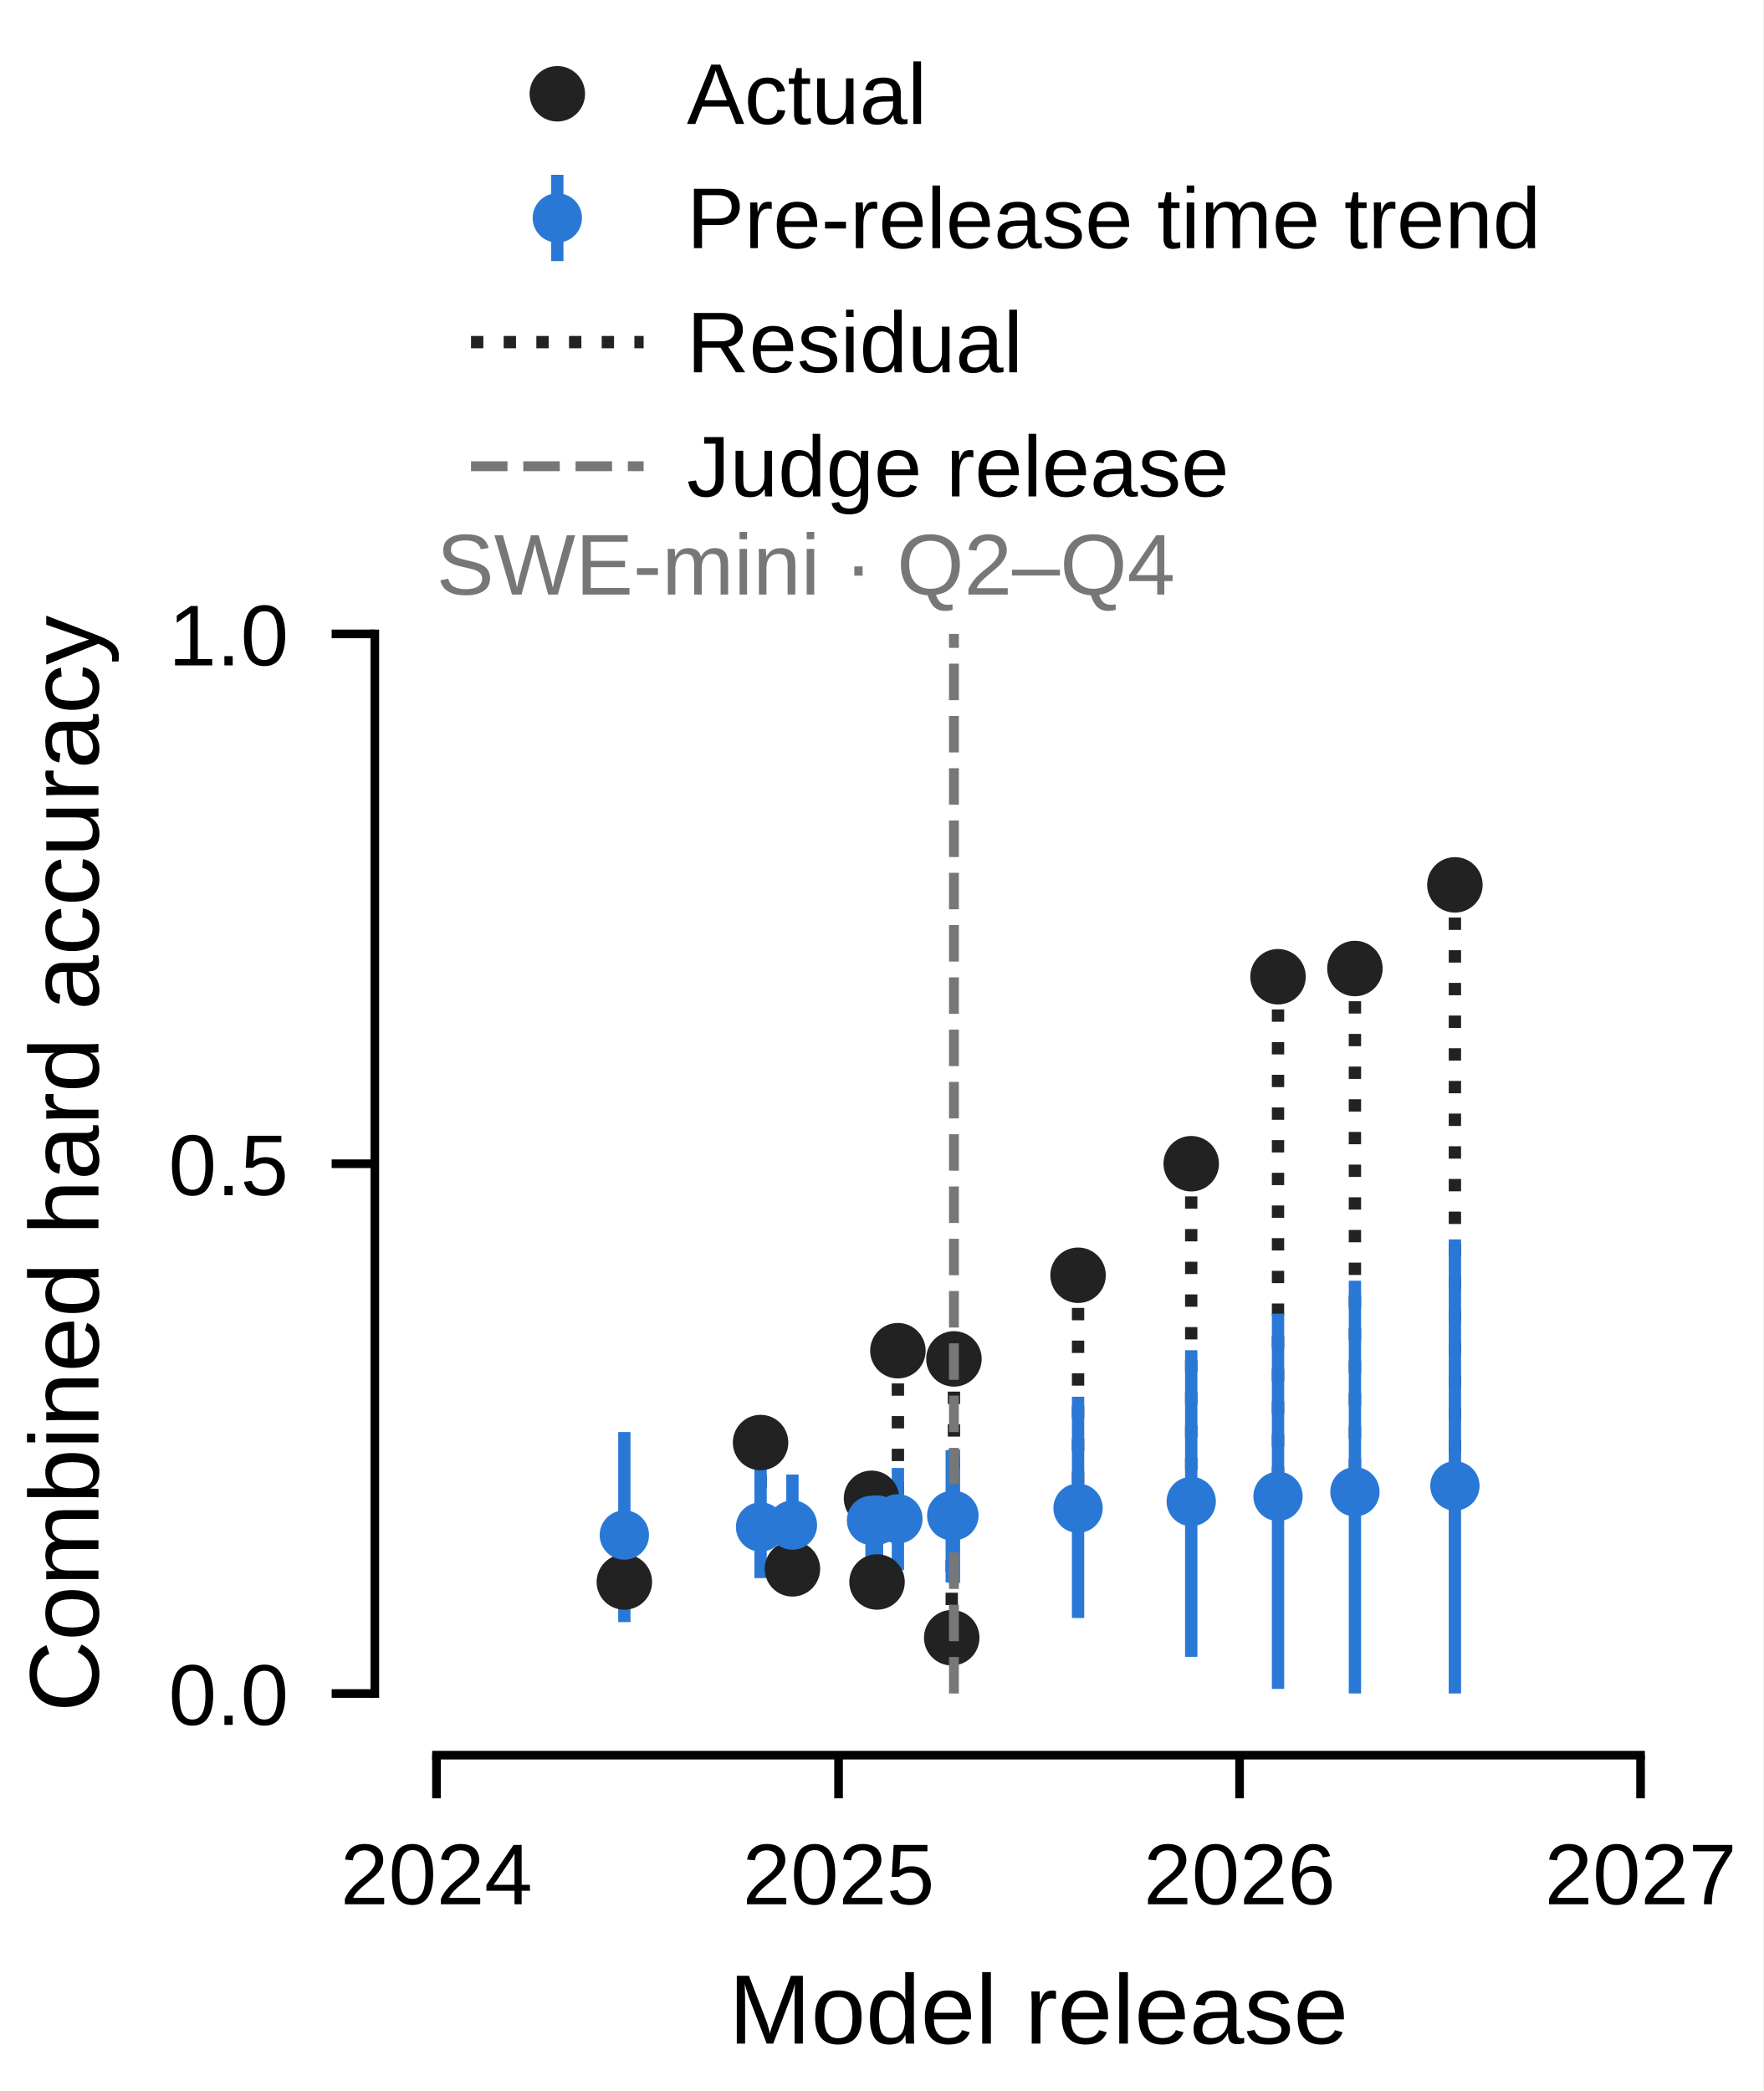
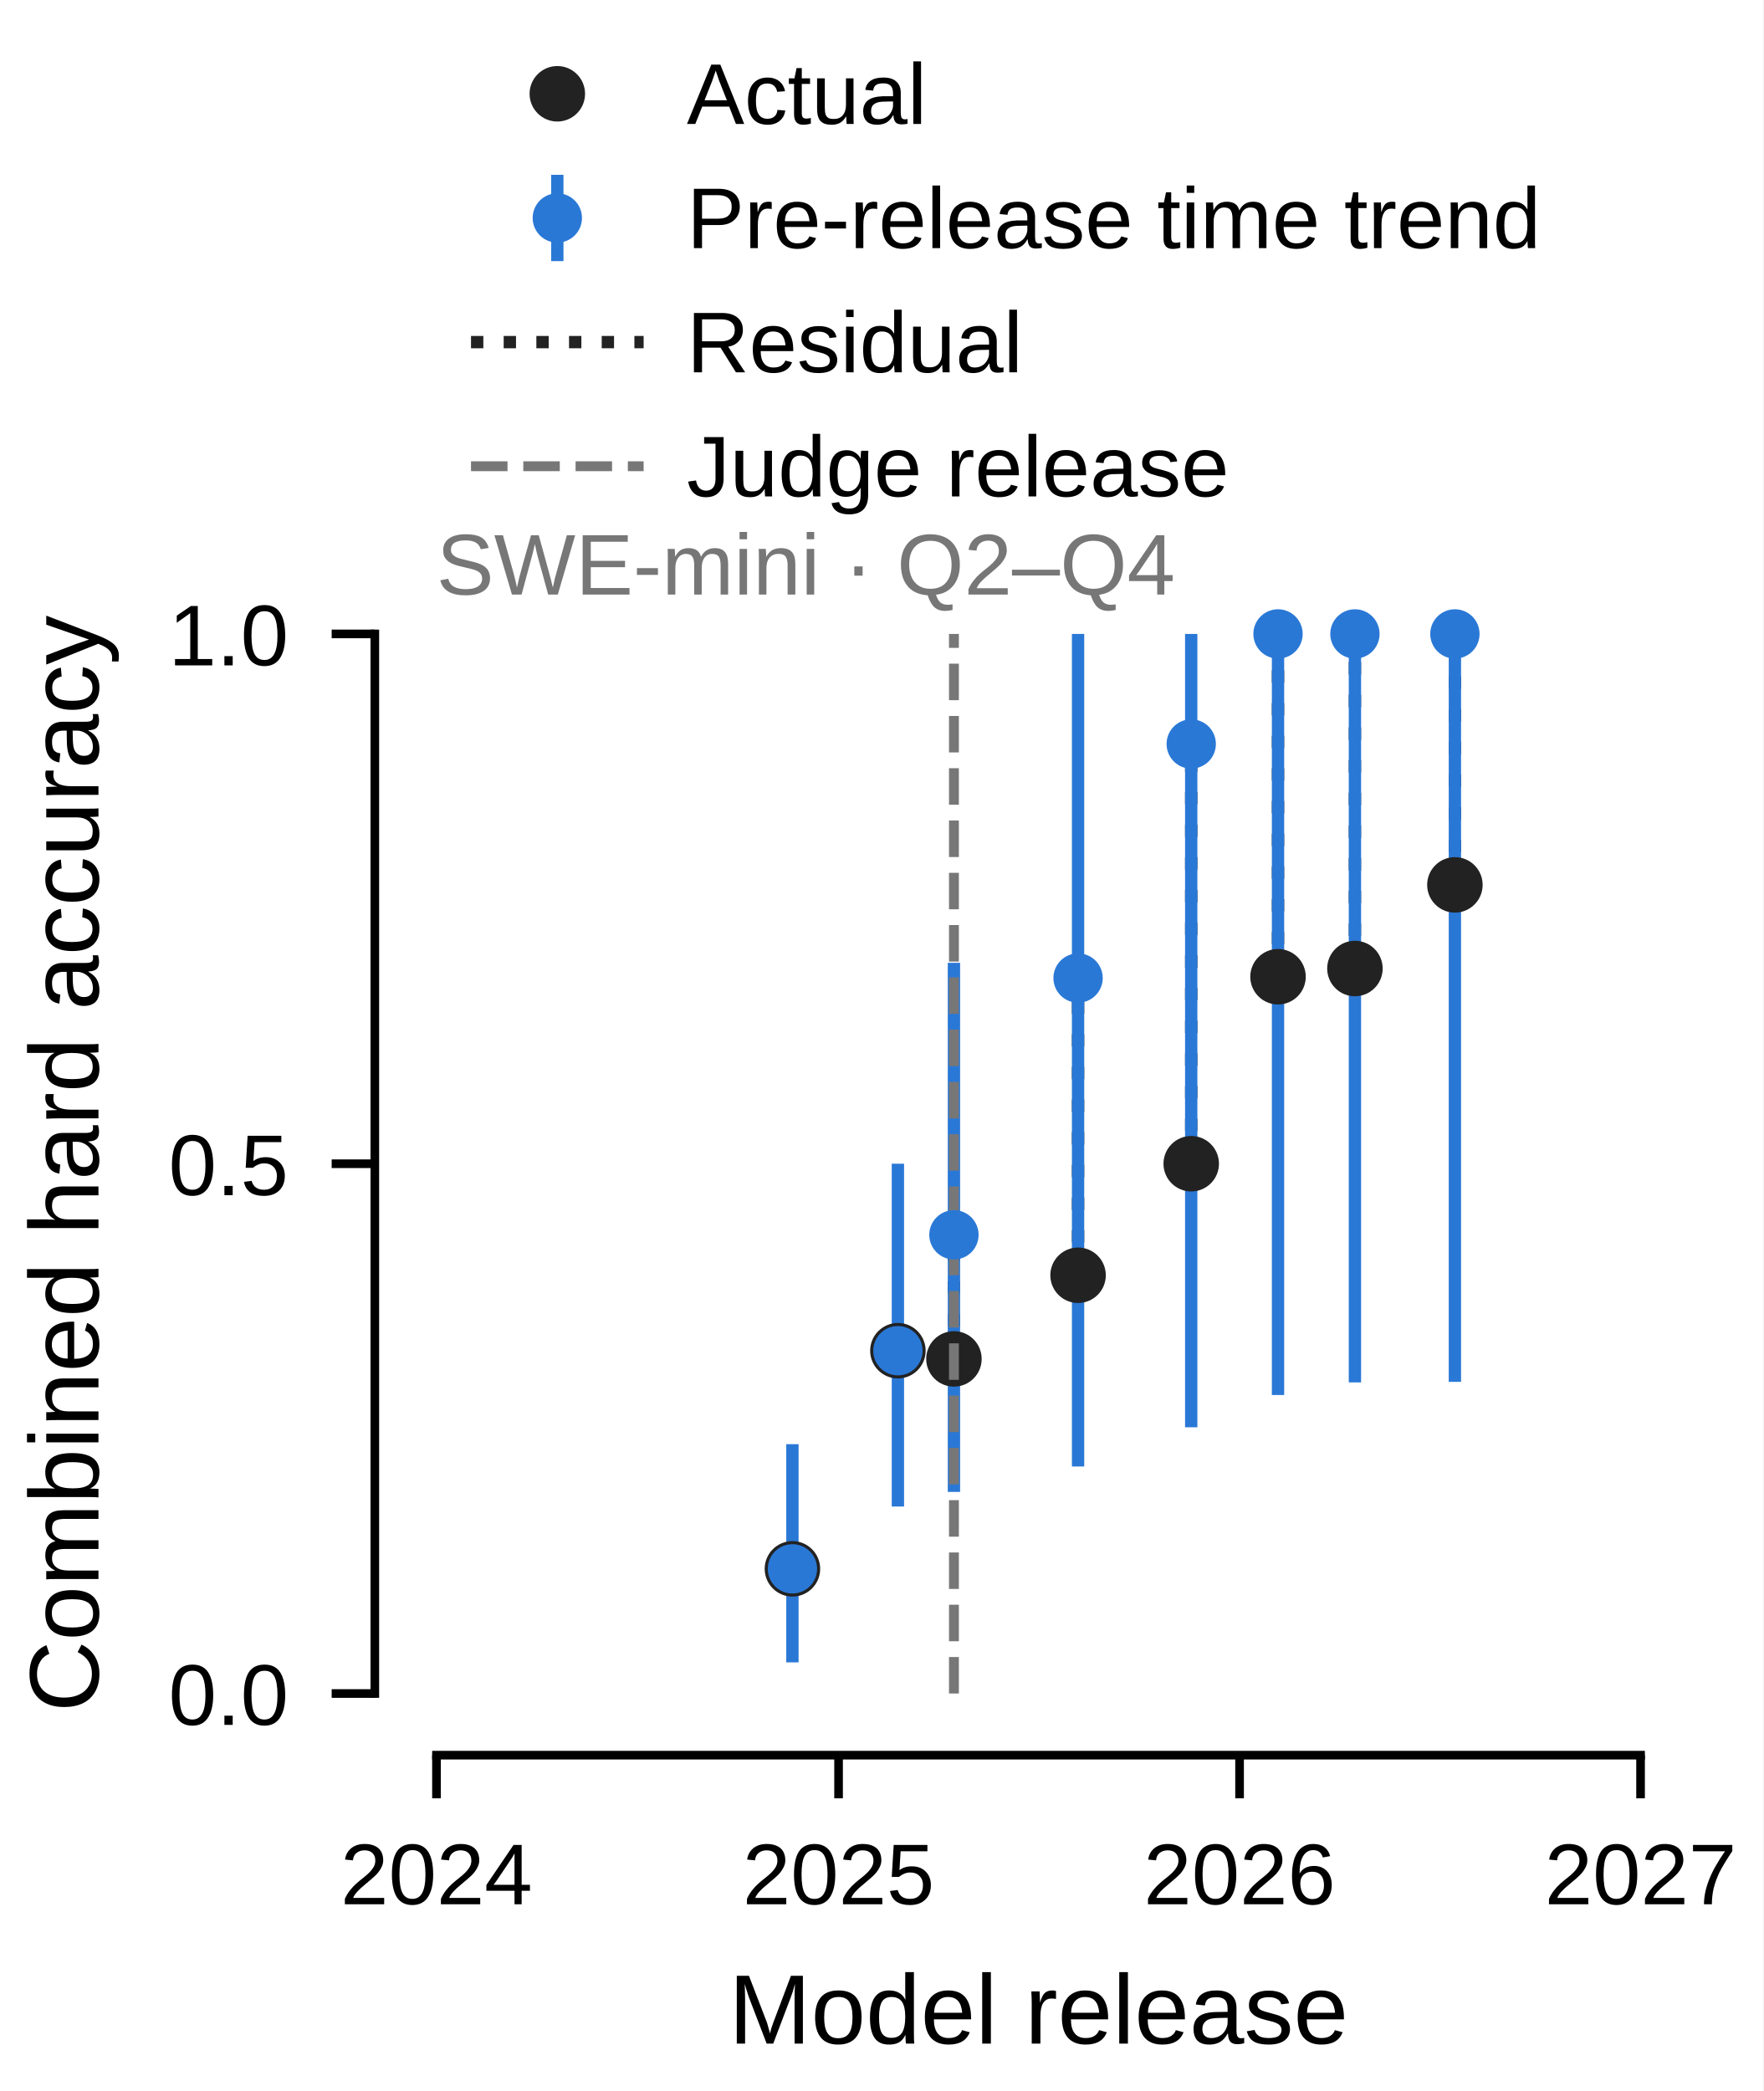
<svg xmlns="http://www.w3.org/2000/svg" xmlns:xlink="http://www.w3.org/1999/xlink" width="142.993pt" height="169.581pt" viewBox="0 0 142.993 169.581" version="1.1">
  <defs>
    <style type="text/css">*{stroke-linejoin: round; stroke-linecap: butt}</style>
  </defs>
  <g id="figure_1">
    <g id="patch_1">
      <path d="M 0 169.581 L 142.993 169.581 L 142.993 0 L 0 0 z " style="fill: #ffffff" />
    </g>
    <g id="axes_1">
      <g id="patch_2">
        <path d="M 35.398 137.344 L 133.048 137.344 L 133.048 51.412 L 35.398 51.412 z " style="fill: #ffffff" />
      </g>
      <g id="matplotlib.axis_1">
        <g id="xtick_1">
          <g id="line2d_1">
            <defs>
-               <path id="m330860964e" d="M 0 0 L 0 3.5 " style="stroke: #000000; stroke-width: 0.7" />
+               <path id="m8571a2e637" d="M 0 0 L 0 3.5 " style="stroke: #000000; stroke-width: 0.7" />
            </defs>
            <g>
-               <use xlink:href="#m330860964e" x="35.398" y="142.344" style="stroke: #000000; stroke-width: 0.7" />
+               <use xlink:href="#m8571a2e637" x="35.398" y="142.344" style="stroke: #000000; stroke-width: 0.7" />
            </g>
          </g>
          <g id="text_1">
            <text style="font-size: 7px; font-family: 'Arial', 'DejaVu Sans', sans-serif; text-anchor: middle" x="35.398" y="154.44" transform="rotate(-0 35.39797 154.4402)">2024</text>
          </g>
        </g>
        <g id="xtick_2">
          <g id="line2d_2">
            <g>
-               <use xlink:href="#m330860964e" x="68.007" y="142.344" style="stroke: #000000; stroke-width: 0.7" />
+               <use xlink:href="#m8571a2e637" x="68.007" y="142.344" style="stroke: #000000; stroke-width: 0.7" />
            </g>
          </g>
          <g id="text_2">
            <text style="font-size: 7px; font-family: 'Arial', 'DejaVu Sans', sans-serif; text-anchor: middle" x="68.007" y="154.44" transform="rotate(-0 68.00737 154.4402)">2025</text>
          </g>
        </g>
        <g id="xtick_3">
          <g id="line2d_3">
            <g>
-               <use xlink:href="#m330860964e" x="100.528" y="142.344" style="stroke: #000000; stroke-width: 0.7" />
+               <use xlink:href="#m8571a2e637" x="100.528" y="142.344" style="stroke: #000000; stroke-width: 0.7" />
            </g>
          </g>
          <g id="text_3">
            <text style="font-size: 7px; font-family: 'Arial', 'DejaVu Sans', sans-serif; text-anchor: middle" x="100.528" y="154.44" transform="rotate(-0 100.5277 154.4402)">2026</text>
          </g>
        </g>
        <g id="xtick_4">
          <g id="line2d_4">
            <g>
-               <use xlink:href="#m330860964e" x="133.048" y="142.344" style="stroke: #000000; stroke-width: 0.7" />
+               <use xlink:href="#m8571a2e637" x="133.048" y="142.344" style="stroke: #000000; stroke-width: 0.7" />
            </g>
          </g>
          <g id="text_4">
            <text style="font-size: 7px; font-family: 'Arial', 'DejaVu Sans', sans-serif; text-anchor: middle" x="133.048" y="154.44" transform="rotate(-0 133.048 154.4402)">2027</text>
          </g>
        </g>
        <g id="text_5">
          <text style="font-size: 8px; font-family: 'Arial', 'DejaVu Sans', sans-serif; text-anchor: middle" x="84.223" y="165.738" transform="rotate(-0 84.22297 165.7376)">Model release</text>
        </g>
      </g>
      <g id="matplotlib.axis_2">
        <g id="ytick_1">
          <g id="line2d_5">
            <defs>
-               <path id="m0b29c09856" d="M 0 0 L -3.5 0 " style="stroke: #000000; stroke-width: 0.7" />
+               <path id="m8660d52104" d="M 0 0 L -3.5 0 " style="stroke: #000000; stroke-width: 0.7" />
            </defs>
            <g>
-               <use xlink:href="#m0b29c09856" x="30.398" y="137.344" style="stroke: #000000; stroke-width: 0.7" />
+               <use xlink:href="#m8660d52104" x="30.398" y="137.344" style="stroke: #000000; stroke-width: 0.7" />
            </g>
          </g>
          <g id="text_6">
            <text style="font-size: 7px; font-family: 'Arial', 'DejaVu Sans', sans-serif; text-anchor: end" x="23.398" y="139.892" transform="rotate(-0 23.39797 139.8921)">0.0</text>
          </g>
        </g>
        <g id="ytick_2">
          <g id="line2d_6">
            <g>
-               <use xlink:href="#m0b29c09856" x="30.398" y="94.378" style="stroke: #000000; stroke-width: 0.7" />
+               <use xlink:href="#m8660d52104" x="30.398" y="94.378" style="stroke: #000000; stroke-width: 0.7" />
            </g>
          </g>
          <g id="text_7">
            <text style="font-size: 7px; font-family: 'Arial', 'DejaVu Sans', sans-serif; text-anchor: end" x="23.398" y="96.926" transform="rotate(-0 23.39797 96.92614)">0.5</text>
          </g>
        </g>
        <g id="ytick_3">
          <g id="line2d_7">
            <g>
-               <use xlink:href="#m0b29c09856" x="30.398" y="51.412" style="stroke: #000000; stroke-width: 0.7" />
+               <use xlink:href="#m8660d52104" x="30.398" y="51.412" style="stroke: #000000; stroke-width: 0.7" />
            </g>
          </g>
          <g id="text_8">
            <text style="font-size: 7px; font-family: 'Arial', 'DejaVu Sans', sans-serif; text-anchor: end" x="23.398" y="53.96" transform="rotate(-0 23.39797 53.96014)">1.0</text>
          </g>
        </g>
        <g id="text_9">
          <text style="font-size: 8px; font-family: 'Arial', 'DejaVu Sans', sans-serif; text-anchor: middle" x="7.984" y="94.378" transform="rotate(-90 7.984219 94.37804)">Combined hard accuracy</text>
        </g>
      </g>
      <g id="line2d_8">
-         <path d="M 50.634 128.299 L 50.634 124.492 " clip-path="url(#p8bc8936deb)" style="fill: none; stroke-dasharray: 1,1.65; stroke-dashoffset: 0; stroke: #222222" />
+         <path d="M 64.265 127.234 L 64.265 127.234 " clip-path="url(#p062aea94e7)" style="fill: none; stroke-dasharray: 1,1.65; stroke-dashoffset: 0; stroke: #222222" />
      </g>
      <g id="line2d_9">
-         <path d="M 61.681 116.992 L 61.681 123.838 " clip-path="url(#p8bc8936deb)" style="fill: none; stroke-dasharray: 1,1.65; stroke-dashoffset: 0; stroke: #222222" />
+         <path d="M 72.819 109.543 L 72.819 109.543 " clip-path="url(#p062aea94e7)" style="fill: none; stroke-dasharray: 1,1.65; stroke-dashoffset: 0; stroke: #222222" />
      </g>
      <g id="line2d_10">
-         <path d="M 64.265 127.234 L 64.265 123.685 " clip-path="url(#p8bc8936deb)" style="fill: none; stroke-dasharray: 1,1.65; stroke-dashoffset: 0; stroke: #222222" />
+         <path d="M 77.363 110.208 L 77.363 100.144 " clip-path="url(#p062aea94e7)" style="fill: none; stroke-dasharray: 1,1.65; stroke-dashoffset: 0; stroke: #222222" />
      </g>
      <g id="line2d_11">
-         <path d="M 70.68 121.514 L 70.68 123.306 " clip-path="url(#p8bc8936deb)" style="fill: none; stroke-dasharray: 1,1.65; stroke-dashoffset: 0; stroke: #222222" />
+         <path d="M 87.43 103.424 L 87.43 79.319 " clip-path="url(#p062aea94e7)" style="fill: none; stroke-dasharray: 1,1.65; stroke-dashoffset: 0; stroke: #222222" />
      </g>
      <g id="line2d_12">
-         <path d="M 71.126 128.299 L 71.126 123.28 " clip-path="url(#p8bc8936deb)" style="fill: none; stroke-dasharray: 1,1.65; stroke-dashoffset: 0; stroke: #222222" />
+         <path d="M 96.607 94.378 L 96.607 60.337 " clip-path="url(#p062aea94e7)" style="fill: none; stroke-dasharray: 1,1.65; stroke-dashoffset: 0; stroke: #222222" />
      </g>
      <g id="line2d_13">
-         <path d="M 72.819 109.543 L 72.819 123.179 " clip-path="url(#p8bc8936deb)" style="fill: none; stroke-dasharray: 1,1.65; stroke-dashoffset: 0; stroke: #222222" />
+         <path d="M 103.646 79.214 L 103.646 51.412 " clip-path="url(#p062aea94e7)" style="fill: none; stroke-dasharray: 1,1.65; stroke-dashoffset: 0; stroke: #222222" />
      </g>
      <g id="line2d_14">
-         <path d="M 77.184 132.821 L 77.184 122.921 " clip-path="url(#p8bc8936deb)" style="fill: none; stroke-dasharray: 1,1.65; stroke-dashoffset: 0; stroke: #222222" />
+         <path d="M 109.883 78.548 L 109.883 51.412 " clip-path="url(#p062aea94e7)" style="fill: none; stroke-dasharray: 1,1.65; stroke-dashoffset: 0; stroke: #222222" />
      </g>
      <g id="line2d_15">
-         <path d="M 77.363 110.208 L 77.363 122.911 " clip-path="url(#p8bc8936deb)" style="fill: none; stroke-dasharray: 1,1.65; stroke-dashoffset: 0; stroke: #222222" />
+         <path d="M 117.991 71.764 L 117.991 51.412 " clip-path="url(#p062aea94e7)" style="fill: none; stroke-dasharray: 1,1.65; stroke-dashoffset: 0; stroke: #222222" />
+       </g>
+       <g id="LineCollection_1">
+         <path d="M 64.265 134.817 L 64.265 117.125 " style="fill: none; stroke: #2a78d6" />
+         <path d="M 72.819 122.18 L 72.819 94.378 " style="fill: none; stroke: #2a78d6" />
+         <path d="M 77.363 120.995 L 77.363 78.082 " style="fill: none; stroke: #2a78d6" />
+         <path d="M 87.43 118.933 L 87.43 51.412 " style="fill: none; stroke: #2a78d6" />
+         <path d="M 96.607 115.752 L 96.607 51.412 " style="fill: none; stroke: #2a78d6" />
+         <path d="M 103.646 113.134 L 103.646 51.412 " style="fill: none; stroke: #2a78d6" />
+         <path d="M 109.883 112.112 L 109.883 51.412 " style="fill: none; stroke: #2a78d6" />
+         <path d="M 117.991 112.07 L 117.991 51.412 " style="fill: none; stroke: #2a78d6" />
      </g>
      <g id="line2d_16">
-         <path d="M 87.43 103.424 L 87.43 122.315 " clip-path="url(#p8bc8936deb)" style="fill: none; stroke-dasharray: 1,1.65; stroke-dashoffset: 0; stroke: #222222" />
-       </g>
-       <g id="line2d_17">
-         <path d="M 96.607 94.378 L 96.607 121.772 " clip-path="url(#p8bc8936deb)" style="fill: none; stroke-dasharray: 1,1.65; stroke-dashoffset: 0; stroke: #222222" />
-       </g>
-       <g id="line2d_18">
-         <path d="M 103.646 79.214 L 103.646 121.356 " clip-path="url(#p8bc8936deb)" style="fill: none; stroke-dasharray: 1,1.65; stroke-dashoffset: 0; stroke: #222222" />
-       </g>
-       <g id="line2d_19">
-         <path d="M 109.883 78.548 L 109.883 120.987 " clip-path="url(#p8bc8936deb)" style="fill: none; stroke-dasharray: 1,1.65; stroke-dashoffset: 0; stroke: #222222" />
-       </g>
-       <g id="line2d_20">
-         <path d="M 117.991 71.764 L 117.991 120.507 " clip-path="url(#p8bc8936deb)" style="fill: none; stroke-dasharray: 1,1.65; stroke-dashoffset: 0; stroke: #222222" />
-       </g>
-       <g id="LineCollection_1">
-         <path d="M 50.634 131.556 L 50.634 116.137 " style="fill: none; stroke: #2a78d6" />
-         <path d="M 61.681 127.987 L 61.681 118.945 " style="fill: none; stroke: #2a78d6" />
-         <path d="M 64.265 127.55 L 64.265 119.586 " style="fill: none; stroke: #2a78d6" />
-         <path d="M 70.68 127.096 L 70.68 119.469 " style="fill: none; stroke: #2a78d6" />
-         <path d="M 71.126 127.12 L 71.126 119.516 " style="fill: none; stroke: #2a78d6" />
-         <path d="M 72.819 127.339 L 72.819 119.056 " style="fill: none; stroke: #2a78d6" />
-         <path d="M 77.184 128.335 L 77.184 117.62 " style="fill: none; stroke: #2a78d6" />
-         <path d="M 77.363 128.369 L 77.363 117.558 " style="fill: none; stroke: #2a78d6" />
-         <path d="M 87.43 131.22 L 87.43 113.275 " style="fill: none; stroke: #2a78d6" />
-         <path d="M 96.607 134.37 L 96.607 109.504 " style="fill: none; stroke: #2a78d6" />
-         <path d="M 103.646 136.973 L 103.646 106.536 " style="fill: none; stroke: #2a78d6" />
-         <path d="M 109.883 137.344 L 109.883 103.863 " style="fill: none; stroke: #2a78d6" />
-         <path d="M 117.991 137.344 L 117.991 100.515 " style="fill: none; stroke: #2a78d6" />
-       </g>
-       <g id="line2d_21">
        <defs>
-           <path id="maf025c0a80" d="M 0 1.75 C 0.464 1.75 0.909 1.566 1.237 1.237 C 1.566 0.909 1.75 0.464 1.75 0 C 1.75 -0.464 1.566 -0.909 1.237 -1.237 C 0.909 -1.566 0.464 -1.75 0 -1.75 C -0.464 -1.75 -0.909 -1.566 -1.237 -1.237 C -1.566 -0.909 -1.75 -0.464 -1.75 0 C -1.75 0.464 -1.566 0.909 -1.237 1.237 C -0.909 1.566 -0.464 1.75 0 1.75 z " style="stroke: #222222" />
+           <path id="me2925dab6c" d="M 0 1.75 C 0.464 1.75 0.909 1.566 1.237 1.237 C 1.566 0.909 1.75 0.464 1.75 0 C 1.75 -0.464 1.566 -0.909 1.237 -1.237 C 0.909 -1.566 0.464 -1.75 0 -1.75 C -0.464 -1.75 -0.909 -1.566 -1.237 -1.237 C -1.566 -0.909 -1.75 -0.464 -1.75 0 C -1.75 0.464 -1.566 0.909 -1.237 1.237 C -0.909 1.566 -0.464 1.75 0 1.75 z " style="stroke: #222222" />
        </defs>
        <g>
-           <use xlink:href="#maf025c0a80" x="50.634" y="128.299" style="fill: #222222; stroke: #222222" />
-           <use xlink:href="#maf025c0a80" x="61.681" y="116.992" style="fill: #222222; stroke: #222222" />
-           <use xlink:href="#maf025c0a80" x="64.265" y="127.234" style="fill: #222222; stroke: #222222" />
-           <use xlink:href="#maf025c0a80" x="70.68" y="121.514" style="fill: #222222; stroke: #222222" />
-           <use xlink:href="#maf025c0a80" x="71.126" y="128.299" style="fill: #222222; stroke: #222222" />
-           <use xlink:href="#maf025c0a80" x="72.819" y="109.543" style="fill: #222222; stroke: #222222" />
-           <use xlink:href="#maf025c0a80" x="77.184" y="132.821" style="fill: #222222; stroke: #222222" />
-           <use xlink:href="#maf025c0a80" x="77.363" y="110.208" style="fill: #222222; stroke: #222222" />
-           <use xlink:href="#maf025c0a80" x="87.43" y="103.424" style="fill: #222222; stroke: #222222" />
-           <use xlink:href="#maf025c0a80" x="96.607" y="94.378" style="fill: #222222; stroke: #222222" />
-           <use xlink:href="#maf025c0a80" x="103.646" y="79.214" style="fill: #222222; stroke: #222222" />
-           <use xlink:href="#maf025c0a80" x="109.883" y="78.548" style="fill: #222222; stroke: #222222" />
-           <use xlink:href="#maf025c0a80" x="117.991" y="71.764" style="fill: #222222; stroke: #222222" />
-         </g>
-       </g>
-       <g id="line2d_22">
-         <path d="M 77.363 137.344 L 77.363 51.412 " clip-path="url(#p8bc8936deb)" style="fill: none; stroke-dasharray: 2.96,1.28; stroke-dashoffset: 0; stroke: #777777; stroke-width: 0.8" />
-       </g>
-       <g id="line2d_23" />
-       <g id="line2d_24">
+           <use xlink:href="#me2925dab6c" x="64.265" y="127.234" style="fill: #222222; stroke: #222222" />
+           <use xlink:href="#me2925dab6c" x="72.819" y="109.543" style="fill: #222222; stroke: #222222" />
+           <use xlink:href="#me2925dab6c" x="77.363" y="110.208" style="fill: #222222; stroke: #222222" />
+           <use xlink:href="#me2925dab6c" x="87.43" y="103.424" style="fill: #222222; stroke: #222222" />
+           <use xlink:href="#me2925dab6c" x="96.607" y="94.378" style="fill: #222222; stroke: #222222" />
+           <use xlink:href="#me2925dab6c" x="103.646" y="79.214" style="fill: #222222; stroke: #222222" />
+           <use xlink:href="#me2925dab6c" x="109.883" y="78.548" style="fill: #222222; stroke: #222222" />
+           <use xlink:href="#me2925dab6c" x="117.991" y="71.764" style="fill: #222222; stroke: #222222" />
+         </g>
+       </g>
+       <g id="line2d_17">
+         <path d="M 77.363 137.344 L 77.363 51.412 " clip-path="url(#p062aea94e7)" style="fill: none; stroke-dasharray: 2.96,1.28; stroke-dashoffset: 0; stroke: #777777; stroke-width: 0.8" />
+       </g>
+       <g id="line2d_18" />
+       <g id="line2d_19">
        <defs>
-           <path id="m109982d6ba" d="M 0 1.5 C 0.398 1.5 0.779 1.342 1.061 1.061 C 1.342 0.779 1.5 0.398 1.5 0 C 1.5 -0.398 1.342 -0.779 1.061 -1.061 C 0.779 -1.342 0.398 -1.5 0 -1.5 C -0.398 -1.5 -0.779 -1.342 -1.061 -1.061 C -1.342 -0.779 -1.5 -0.398 -1.5 0 C -1.5 0.398 -1.342 0.779 -1.061 1.061 C -0.779 1.342 -0.398 1.5 0 1.5 z " style="stroke: #2a78d6" />
+           <path id="m710c900db1" d="M 0 1.5 C 0.398 1.5 0.779 1.342 1.061 1.061 C 1.342 0.779 1.5 0.398 1.5 0 C 1.5 -0.398 1.342 -0.779 1.061 -1.061 C 0.779 -1.342 0.398 -1.5 0 -1.5 C -0.398 -1.5 -0.779 -1.342 -1.061 -1.061 C -1.342 -0.779 -1.5 -0.398 -1.5 0 C -1.5 0.398 -1.342 0.779 -1.061 1.061 C -0.779 1.342 -0.398 1.5 0 1.5 z " style="stroke: #2a78d6" />
        </defs>
        <g>
-           <use xlink:href="#m109982d6ba" x="50.634" y="124.492" style="fill: #2a78d6; stroke: #2a78d6" />
-           <use xlink:href="#m109982d6ba" x="61.681" y="123.838" style="fill: #2a78d6; stroke: #2a78d6" />
-           <use xlink:href="#m109982d6ba" x="64.265" y="123.685" style="fill: #2a78d6; stroke: #2a78d6" />
-           <use xlink:href="#m109982d6ba" x="70.68" y="123.306" style="fill: #2a78d6; stroke: #2a78d6" />
-           <use xlink:href="#m109982d6ba" x="71.126" y="123.28" style="fill: #2a78d6; stroke: #2a78d6" />
-           <use xlink:href="#m109982d6ba" x="72.819" y="123.179" style="fill: #2a78d6; stroke: #2a78d6" />
-           <use xlink:href="#m109982d6ba" x="77.184" y="122.921" style="fill: #2a78d6; stroke: #2a78d6" />
-           <use xlink:href="#m109982d6ba" x="77.363" y="122.911" style="fill: #2a78d6; stroke: #2a78d6" />
-           <use xlink:href="#m109982d6ba" x="87.43" y="122.315" style="fill: #2a78d6; stroke: #2a78d6" />
-           <use xlink:href="#m109982d6ba" x="96.607" y="121.772" style="fill: #2a78d6; stroke: #2a78d6" />
-           <use xlink:href="#m109982d6ba" x="103.646" y="121.356" style="fill: #2a78d6; stroke: #2a78d6" />
-           <use xlink:href="#m109982d6ba" x="109.883" y="120.987" style="fill: #2a78d6; stroke: #2a78d6" />
-           <use xlink:href="#m109982d6ba" x="117.991" y="120.507" style="fill: #2a78d6; stroke: #2a78d6" />
+           <use xlink:href="#m710c900db1" x="64.265" y="127.234" style="fill: #2a78d6; stroke: #2a78d6" />
+           <use xlink:href="#m710c900db1" x="72.819" y="109.543" style="fill: #2a78d6; stroke: #2a78d6" />
+           <use xlink:href="#m710c900db1" x="77.363" y="100.144" style="fill: #2a78d6; stroke: #2a78d6" />
+           <use xlink:href="#m710c900db1" x="87.43" y="79.319" style="fill: #2a78d6; stroke: #2a78d6" />
+           <use xlink:href="#m710c900db1" x="96.607" y="60.337" style="fill: #2a78d6; stroke: #2a78d6" />
+           <use xlink:href="#m710c900db1" x="103.646" y="51.412" style="fill: #2a78d6; stroke: #2a78d6" />
+           <use xlink:href="#m710c900db1" x="109.883" y="51.412" style="fill: #2a78d6; stroke: #2a78d6" />
+           <use xlink:href="#m710c900db1" x="117.991" y="51.412" style="fill: #2a78d6; stroke: #2a78d6" />
        </g>
      </g>
      <g id="patch_3">
        <path d="M 30.398 137.344 L 30.398 51.412 " style="fill: none; stroke: #000000; stroke-width: 0.7; stroke-linejoin: miter; stroke-linecap: square" />
      </g>
      <g id="patch_4">
        <path d="M 35.398 142.344 L 133.048 142.344 " style="fill: none; stroke: #000000; stroke-width: 0.7; stroke-linejoin: miter; stroke-linecap: square" />
      </g>
      <g id="text_10">
        <text style="font-size: 7px; font-family: 'Arial', 'DejaVu Sans', sans-serif; text-anchor: start; fill: #777777" x="35.398" y="48.22" transform="rotate(-0 35.39797 48.22026)">SWE-mini · Q2–Q4</text>
      </g>
      <g id="legend_1">
-         <g id="line2d_25">
+         <g id="line2d_20">
          <g>
-             <use xlink:href="#maf025c0a80" x="45.198" y="7.606" style="fill: #222222; stroke: #222222" />
+             <use xlink:href="#me2925dab6c" x="45.198" y="7.606" style="fill: #222222; stroke: #222222" />
          </g>
        </g>
        <g id="text_11">
          <text style="font-size: 7px; font-family: 'Arial', 'DejaVu Sans', sans-serif; text-anchor: start" x="55.698" y="10.056" transform="rotate(-0 55.69797 10.05619)">Actual</text>
        </g>
        <g id="LineCollection_2">
          <path d="M 45.198 21.176 L 45.198 14.176 " style="fill: none; stroke: #2a78d6" />
        </g>
-         <g id="line2d_26" />
-         <g id="line2d_27">
+         <g id="line2d_21" />
+         <g id="line2d_22">
          <g>
-             <use xlink:href="#m109982d6ba" x="45.198" y="17.676" style="fill: #2a78d6; stroke: #2a78d6" />
+             <use xlink:href="#m710c900db1" x="45.198" y="17.676" style="fill: #2a78d6; stroke: #2a78d6" />
          </g>
        </g>
        <g id="text_12">
          <text style="font-size: 7px; font-family: 'Arial', 'DejaVu Sans', sans-serif; text-anchor: start" x="55.698" y="20.126" transform="rotate(-0 55.69797 20.12553)">Pre-release time trend</text>
        </g>
-         <g id="line2d_28">
+         <g id="line2d_23">
          <path d="M 38.198 27.745 L 45.198 27.745 L 52.198 27.745 " style="fill: none; stroke-dasharray: 1,1.65; stroke-dashoffset: 0; stroke: #222222" />
        </g>
        <g id="text_13">
          <text style="font-size: 7px; font-family: 'Arial', 'DejaVu Sans', sans-serif; text-anchor: start" x="55.698" y="30.195" transform="rotate(-0 55.69797 30.19486)">Residual</text>
        </g>
-         <g id="line2d_29">
+         <g id="line2d_24">
          <path d="M 38.198 37.814 L 45.198 37.814 L 52.198 37.814 " style="fill: none; stroke-dasharray: 2.96,1.28; stroke-dashoffset: 0; stroke: #777777; stroke-width: 0.8" />
        </g>
        <g id="text_14">
          <text style="font-size: 7px; font-family: 'Arial', 'DejaVu Sans', sans-serif; text-anchor: start" x="55.698" y="40.264" transform="rotate(-0 55.69797 40.2642)">Judge release</text>
        </g>
      </g>
    </g>
  </g>
  <defs>
-     <clipPath id="p8bc8936deb">
+     <clipPath id="p062aea94e7">
      <rect x="35.398" y="51.412" width="97.65" height="85.932" />
    </clipPath>
  </defs>
</svg>
